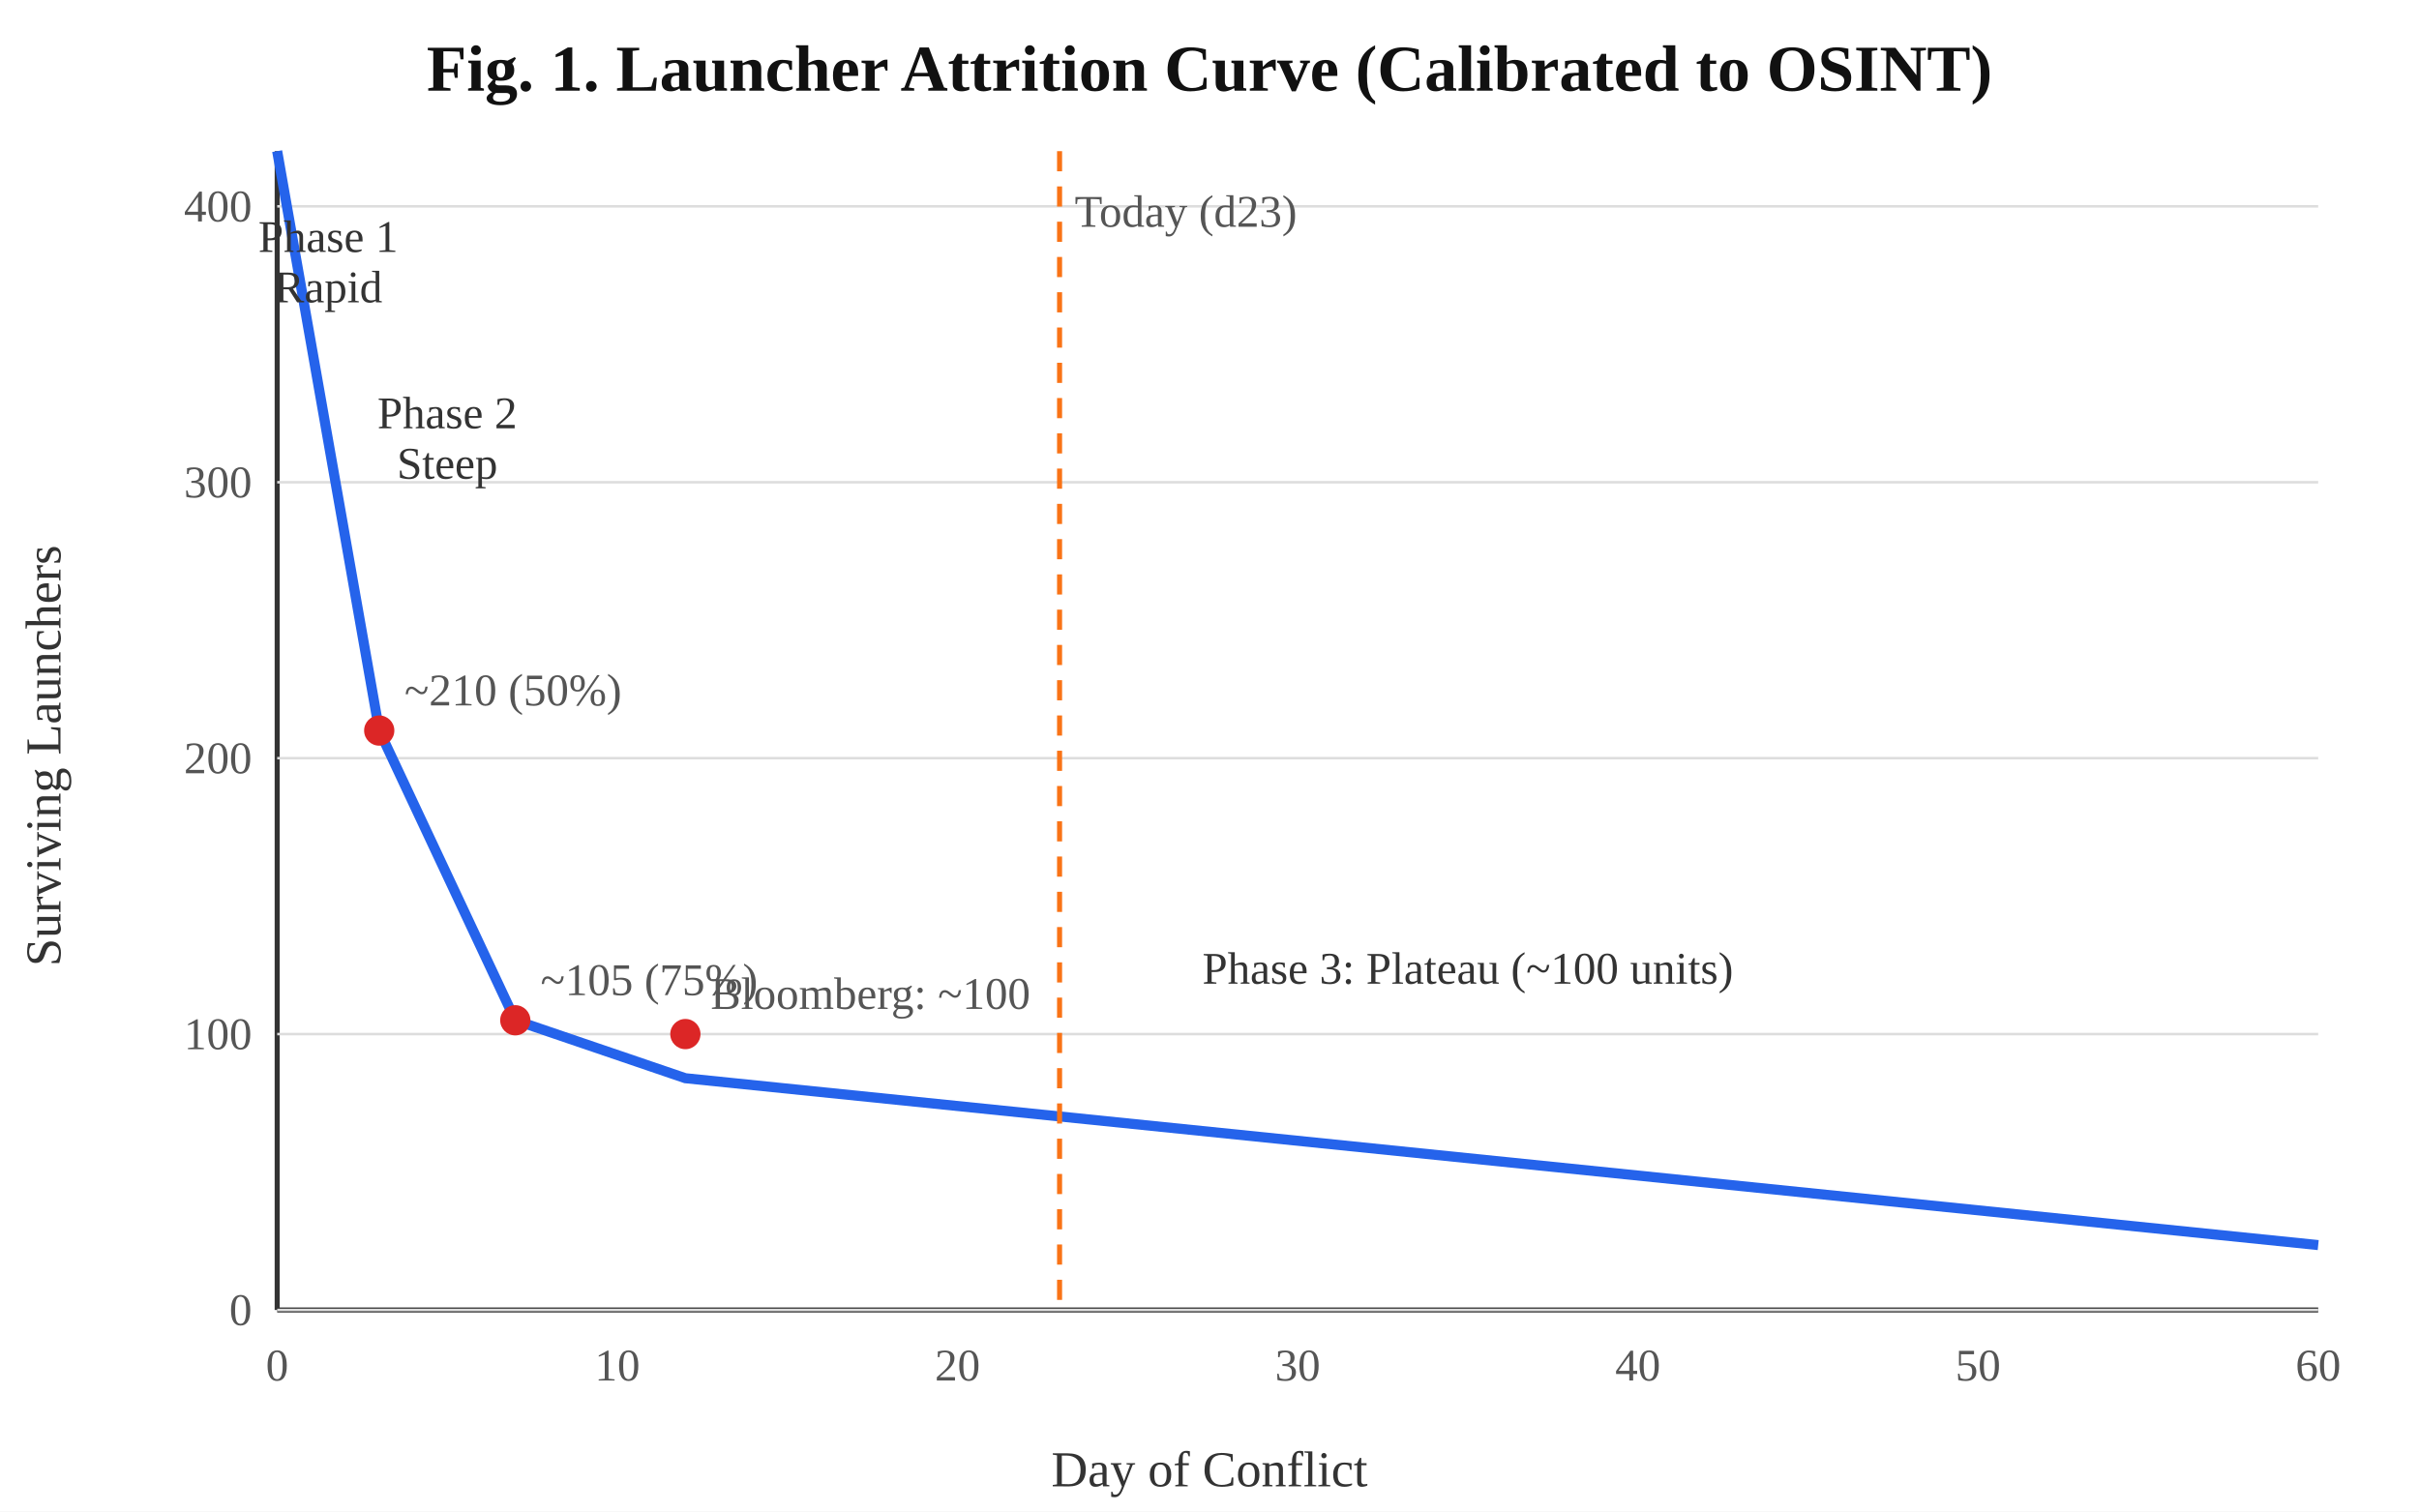
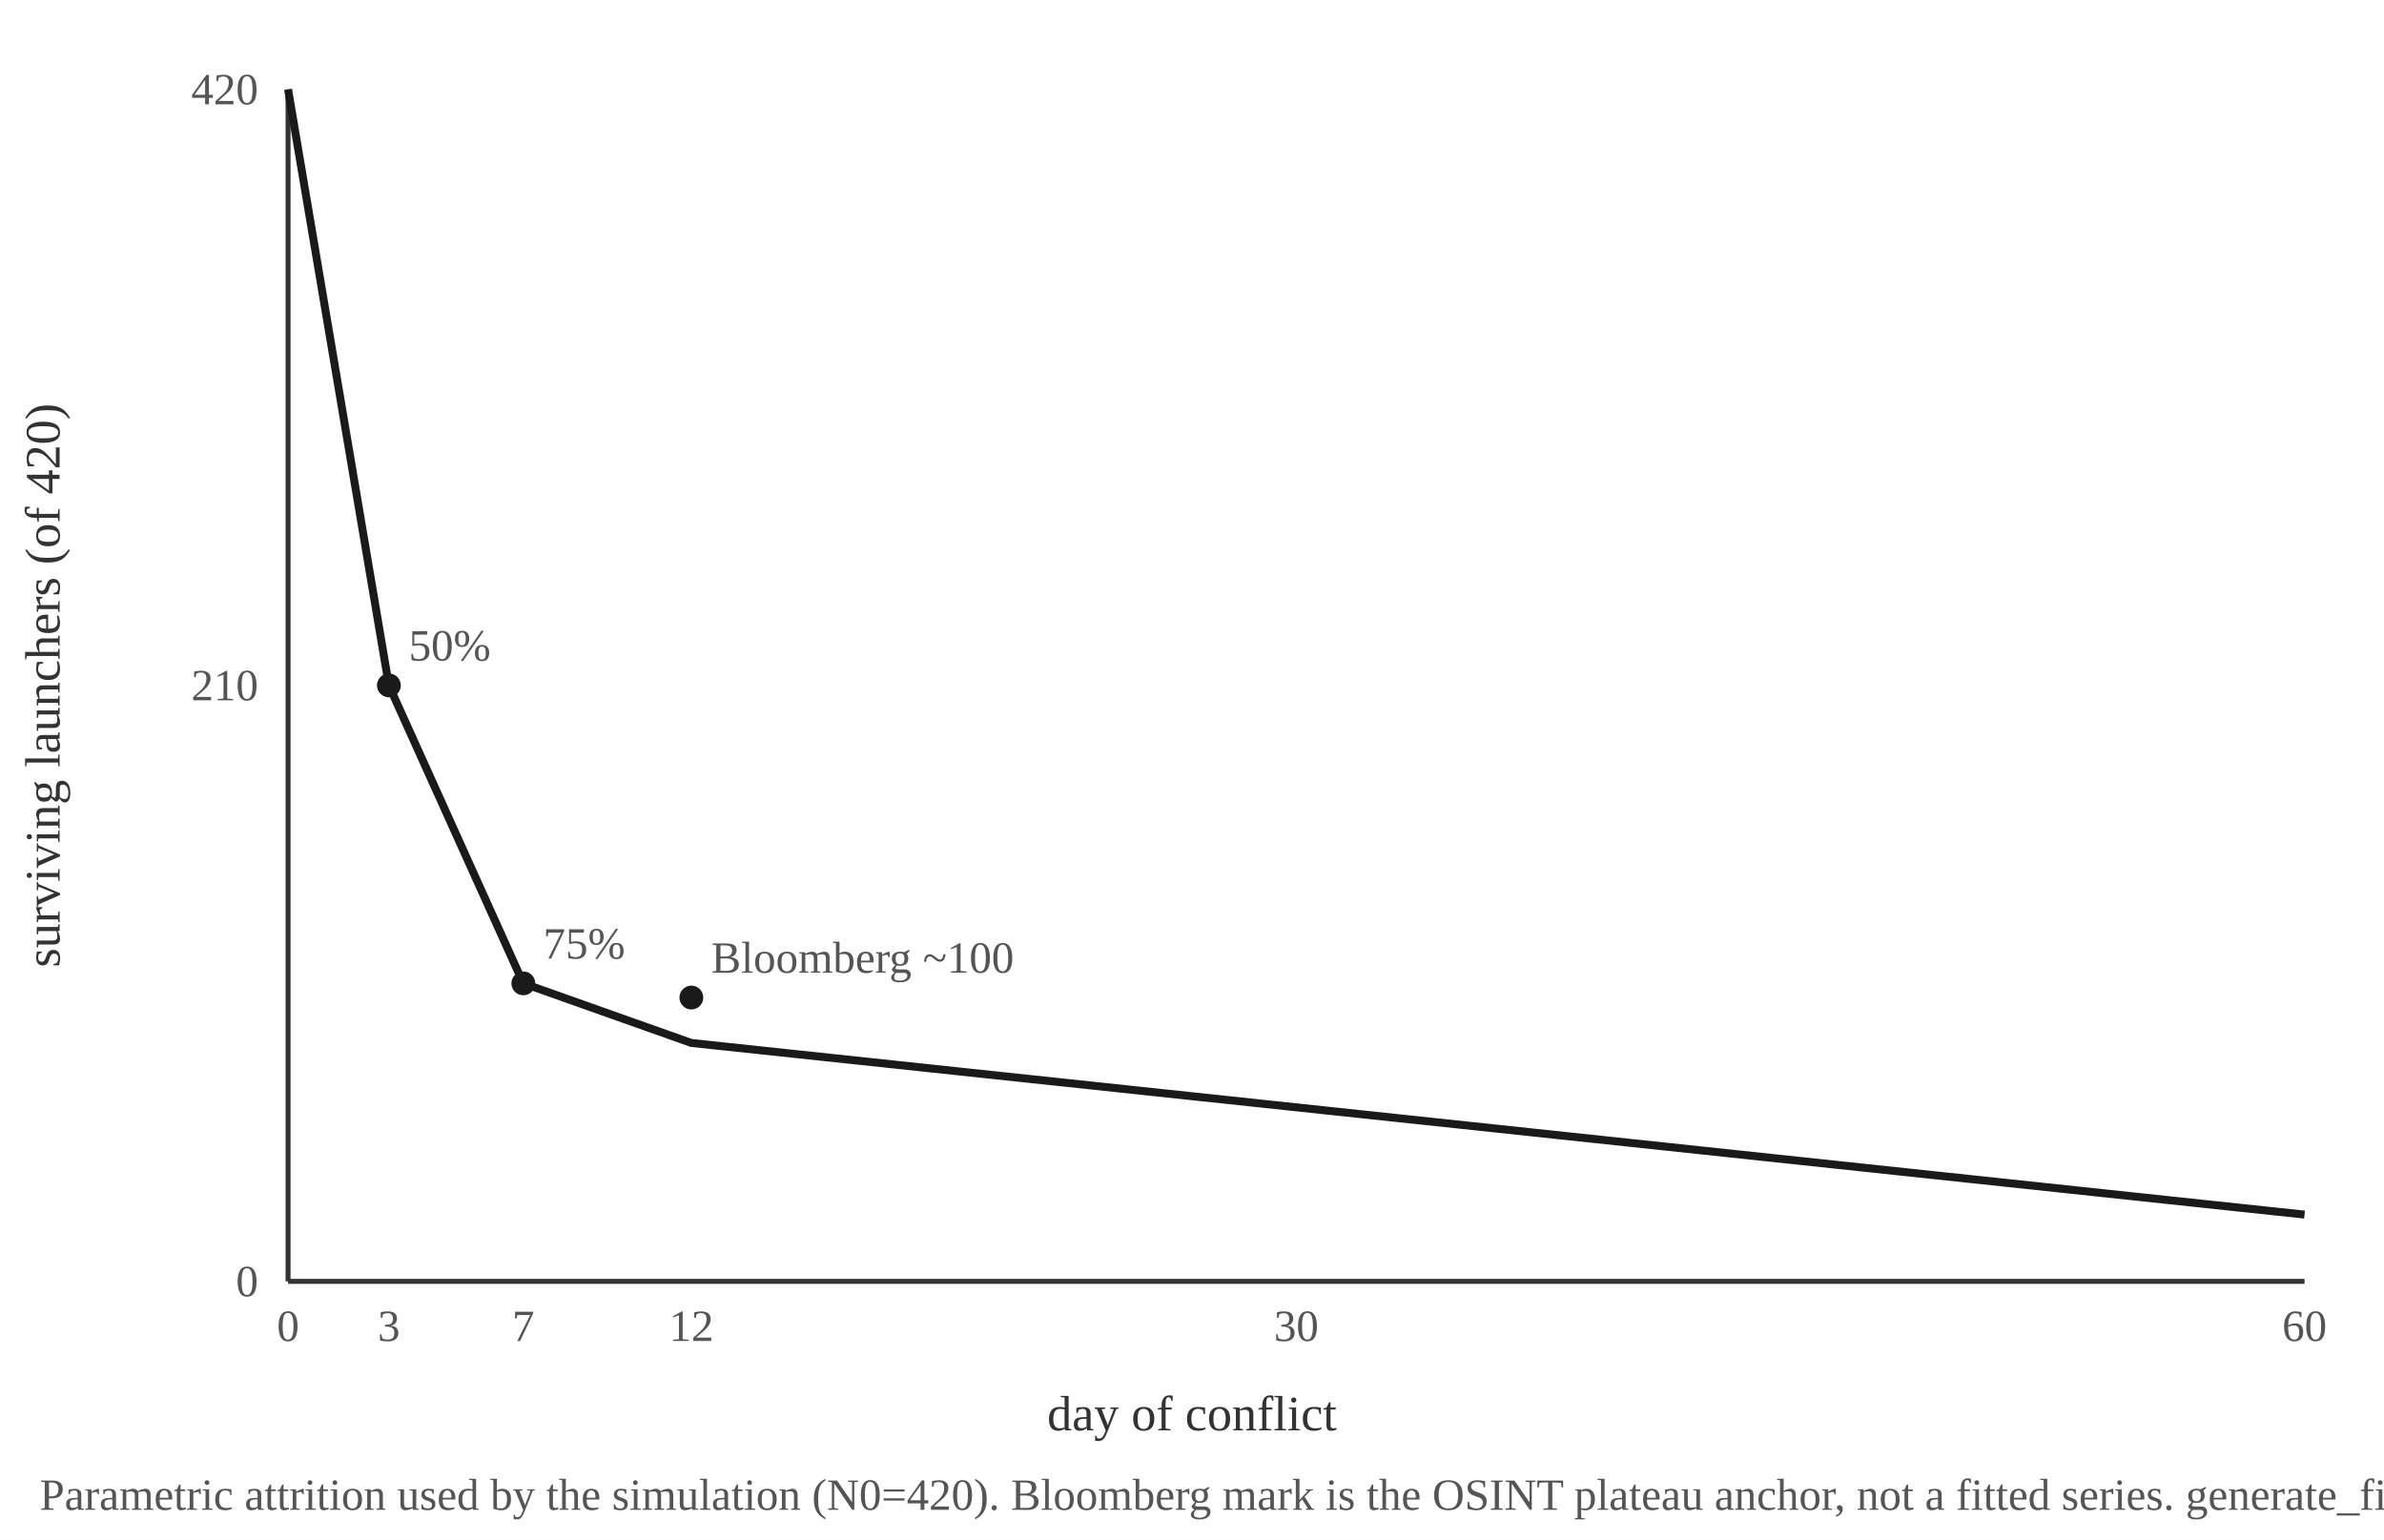
- <svg xmlns="http://www.w3.org/2000/svg" viewBox="0 0 480 300" width="480" height="300">
+ <svg xmlns="http://www.w3.org/2000/svg" viewBox="0 0 480 310" width="480" height="310">
  <style>
    text { font-family: 'Times New Roman', serif; }
    .axis { stroke: #333; stroke-width: 1; }
    .grid { stroke: #ddd; stroke-width: 0.5; }
    .title { font-size: 13px; font-weight: bold; fill: #111; }
    .label { font-size: 10px; fill: #333; }
    .tick { font-size: 9px; fill: #555; }
    .legend { font-size: 9px; fill: #333; }
  </style>
-   <rect width="480" height="300" fill="white" />
-   <text x="240.0" y="18" text-anchor="middle" class="title">Fig. 1. Launcher Attrition Curve (Calibrated to OSINT)</text>
-   <line x1="55" y1="30" x2="55" y2="260" class="axis" />
-   <line x1="55" y1="260" x2="460" y2="260" class="axis" />
-   <line x1="55" y1="260.0" x2="460" y2="260.0" class="grid" />
-   <text x="50" y="263.0" text-anchor="end" class="tick">0</text>
-   <line x1="55" y1="205.238" x2="460" y2="205.238" class="grid" />
-   <text x="50" y="208.238" text-anchor="end" class="tick">100</text>
-   <line x1="55" y1="150.476" x2="460" y2="150.476" class="grid" />
-   <text x="50" y="153.476" text-anchor="end" class="tick">200</text>
-   <line x1="55" y1="95.714" x2="460" y2="95.714" class="grid" />
-   <text x="50" y="98.714" text-anchor="end" class="tick">300</text>
-   <line x1="55" y1="40.952" x2="460" y2="40.952" class="grid" />
-   <text x="50" y="43.952" text-anchor="end" class="tick">400</text>
-   <text x="55.0" y="274" text-anchor="middle" class="tick">0</text>
-   <text x="122.5" y="274" text-anchor="middle" class="tick">10</text>
-   <text x="190.0" y="274" text-anchor="middle" class="tick">20</text>
-   <text x="257.5" y="274" text-anchor="middle" class="tick">30</text>
-   <text x="325.0" y="274" text-anchor="middle" class="tick">40</text>
-   <text x="392.5" y="274" text-anchor="middle" class="tick">50</text>
-   <text x="460.0" y="274" text-anchor="middle" class="tick">60</text>
-   <text x="240.0" y="295" text-anchor="middle" class="label">Day of Conflict</text>
-   <text x="12" y="150.0" text-anchor="middle" class="label" transform="rotate(-90,12,150.0)">Surviving Launchers</text>
-   <polyline points="55.0,30.0 61.75,68.333 68.5,106.667 75.25,145.0 82.0,159.375 88.75,173.75 95.5,188.125 102.25,202.5 109.0,204.8 115.75,207.1 122.5,209.4 129.25,211.7 136.0,214.0 142.75,214.69 149.5,215.38 156.25,216.07 163.0,216.76 169.75,217.45 176.5,218.14 183.25,218.83 190.0,219.52 196.75,220.21 203.5,220.9 210.25,221.59 217.0,222.28 223.75,222.97 230.5,223.66 237.25,224.35 244.0,225.04 250.75,225.73 257.5,226.42 264.25,227.11 271.0,227.8 277.75,228.49 284.5,229.18 291.25,229.87 298.0,230.56 304.75,231.25 311.5,231.94 318.25,232.63 325.0,233.32 331.75,234.01 338.5,234.7 345.25,235.39 352.0,236.08 358.75,236.77 365.5,237.46 372.25,238.15 379.0,238.84 385.75,239.53 392.5,240.22 399.25,240.91 406.0,241.6 412.75,242.29 419.5,242.98 426.25,243.67 433.0,244.36 439.75,245.05 446.5,245.74 453.25,246.43 460.0,247.12" fill="none" stroke="#2563eb" stroke-width="2" />
-   <text x="65.125" y="50" text-anchor="middle" class="legend" fill="#dc2626">Phase 1</text>
-   <text x="65.125" y="60" text-anchor="middle" class="legend" fill="#dc2626">Rapid</text>
-   <text x="88.75" y="85" text-anchor="middle" class="legend" fill="#d97706">Phase 2</text>
-   <text x="88.75" y="95" text-anchor="middle" class="legend" fill="#d97706">Steep</text>
-   <text x="291.25" y="195.238" text-anchor="middle" class="legend" fill="#16a34a">Phase 3: Plateau (~100 units)</text>
-   <circle cx="75.25" cy="145.0" r="3" fill="#dc2626" />
-   <text x="80.25" y="140.0" class="tick" fill="#dc2626">~210 (50%)</text>
-   <circle cx="102.25" cy="202.5" r="3" fill="#dc2626" />
-   <text x="107.25" y="197.5" class="tick" fill="#dc2626">~105 (75%)</text>
-   <circle cx="136.0" cy="205.238" r="3" fill="#dc2626" />
-   <text x="141.0" y="200.238" class="tick" fill="#dc2626">Bloomberg: ~100</text>
-   <line x1="210.25" y1="30" x2="210.25" y2="260" stroke="#f97316" stroke-width="1" stroke-dasharray="4 3" />
-   <text x="213.25" y="45" class="tick" fill="#f97316">Today (d23)</text>
+   <rect width="480" height="310" fill="white" />
+   <line x1="58.0" y1="258.0" x2="58.0" y2="18.0" class="axis" />
+   <line x1="58.0" y1="258.0" x2="464.0" y2="258.0" class="axis" />
+   <text x="52" y="261.0" text-anchor="end" class="tick">0</text>
+   <text x="52" y="141.0" text-anchor="end" class="tick">210</text>
+   <text x="52" y="21.0" text-anchor="end" class="tick">420</text>
+   <text x="58.0" y="270" text-anchor="middle" class="tick">0</text>
+   <text x="78.3" y="270" text-anchor="middle" class="tick">3</text>
+   <text x="105.367" y="270" text-anchor="middle" class="tick">7</text>
+   <text x="139.2" y="270" text-anchor="middle" class="tick">12</text>
+   <text x="261.0" y="270" text-anchor="middle" class="tick">30</text>
+   <text x="464.0" y="270" text-anchor="middle" class="tick">60</text>
+   <text x="240.0" y="288" text-anchor="middle" class="label">day of conflict</text>
+   <text x="12" y="138.0" text-anchor="middle" class="label" transform="rotate(-90,12,138.0)">surviving launchers (of 420)</text>
+   <polyline points="58.0,18.0 64.767,58.0 71.533,98 78.3,138.0 85.067,153.0 91.833,168.0 98.6,183.0 105.367,198.0 112.133,200.4 118.9,202.8 125.667,205.2 132.433,207.6 139.2,210.0 145.967,210.72 152.733,211.44 159.5,212.16 166.267,212.88 173.033,213.6 179.8,214.32 186.567,215.04 193.333,215.76 200.1,216.48 206.867,217.2 213.633,217.92 220.4,218.64 227.167,219.36 233.933,220.08 240.7,220.8 247.467,221.52 254.233,222.24 261.0,222.96 267.767,223.68 274.533,224.4 281.3,225.12 288.067,225.84 294.833,226.56 301.6,227.28 308.367,228.0 315.133,228.72 321.9,229.44 328.667,230.16 335.433,230.88 342.2,231.6 348.967,232.32 355.733,233.04 362.5,233.76 369.267,234.48 376.033,235.2 382.8,235.92 389.567,236.64 396.333,237.36 403.1,238.08 409.867,238.8 416.633,239.52 423.4,240.24 430.167,240.96 436.933,241.68 443.7,242.4 450.467,243.12 457.233,243.84 464.0,244.56" fill="none" stroke="#1a1a1a" stroke-width="1.6" />
+   <circle cx="78.3" cy="138.0" r="2.4" fill="#1a1a1a" />
+   <text x="82.3" y="133.0" class="tick">50%</text>
+   <circle cx="105.367" cy="198.0" r="2.4" fill="#1a1a1a" />
+   <text x="109.367" y="193.0" class="tick">75%</text>
+   <circle cx="139.2" cy="200.857" r="2.4" fill="#1a1a1a" />
+   <text x="143.2" y="195.857" class="tick">Bloomberg ~100</text>
+   <text x="8" y="304" class="tick" fill="#666">Parametric attrition used by the simulation (N0=420). Bloomberg mark is the OSINT plateau anchor, not a fitted series. generate_figures.py.</text>
</svg>
